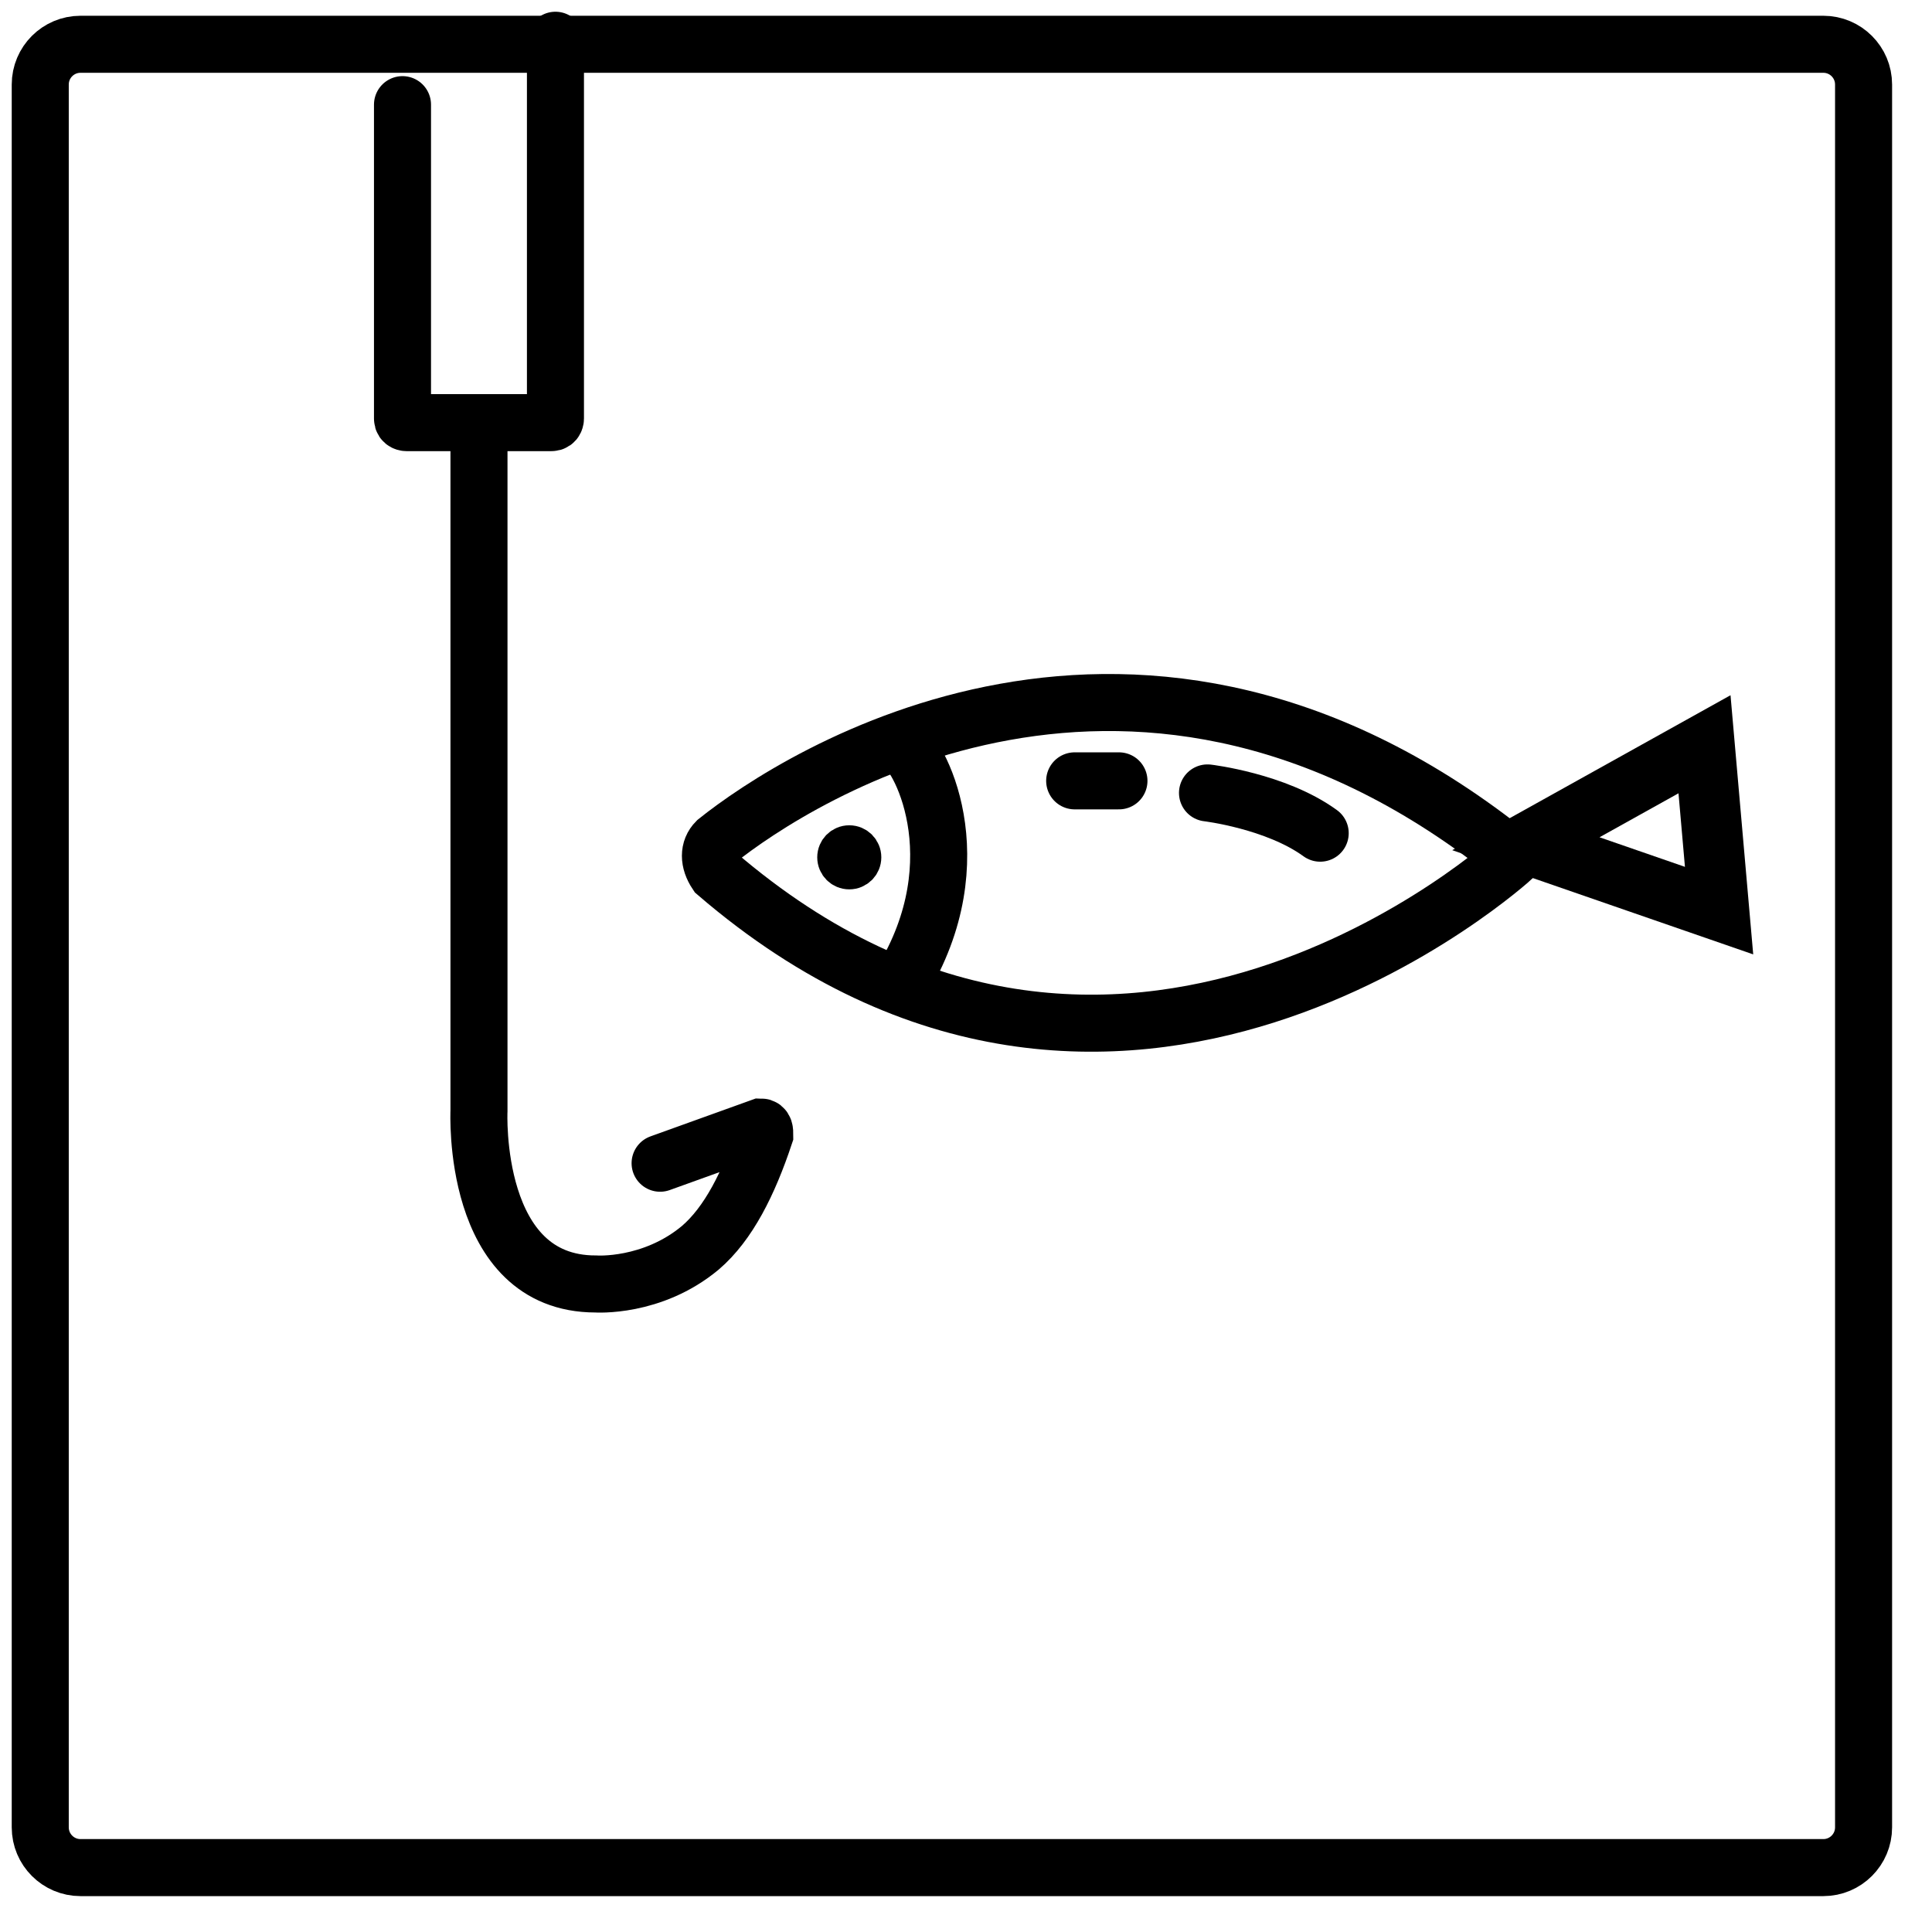
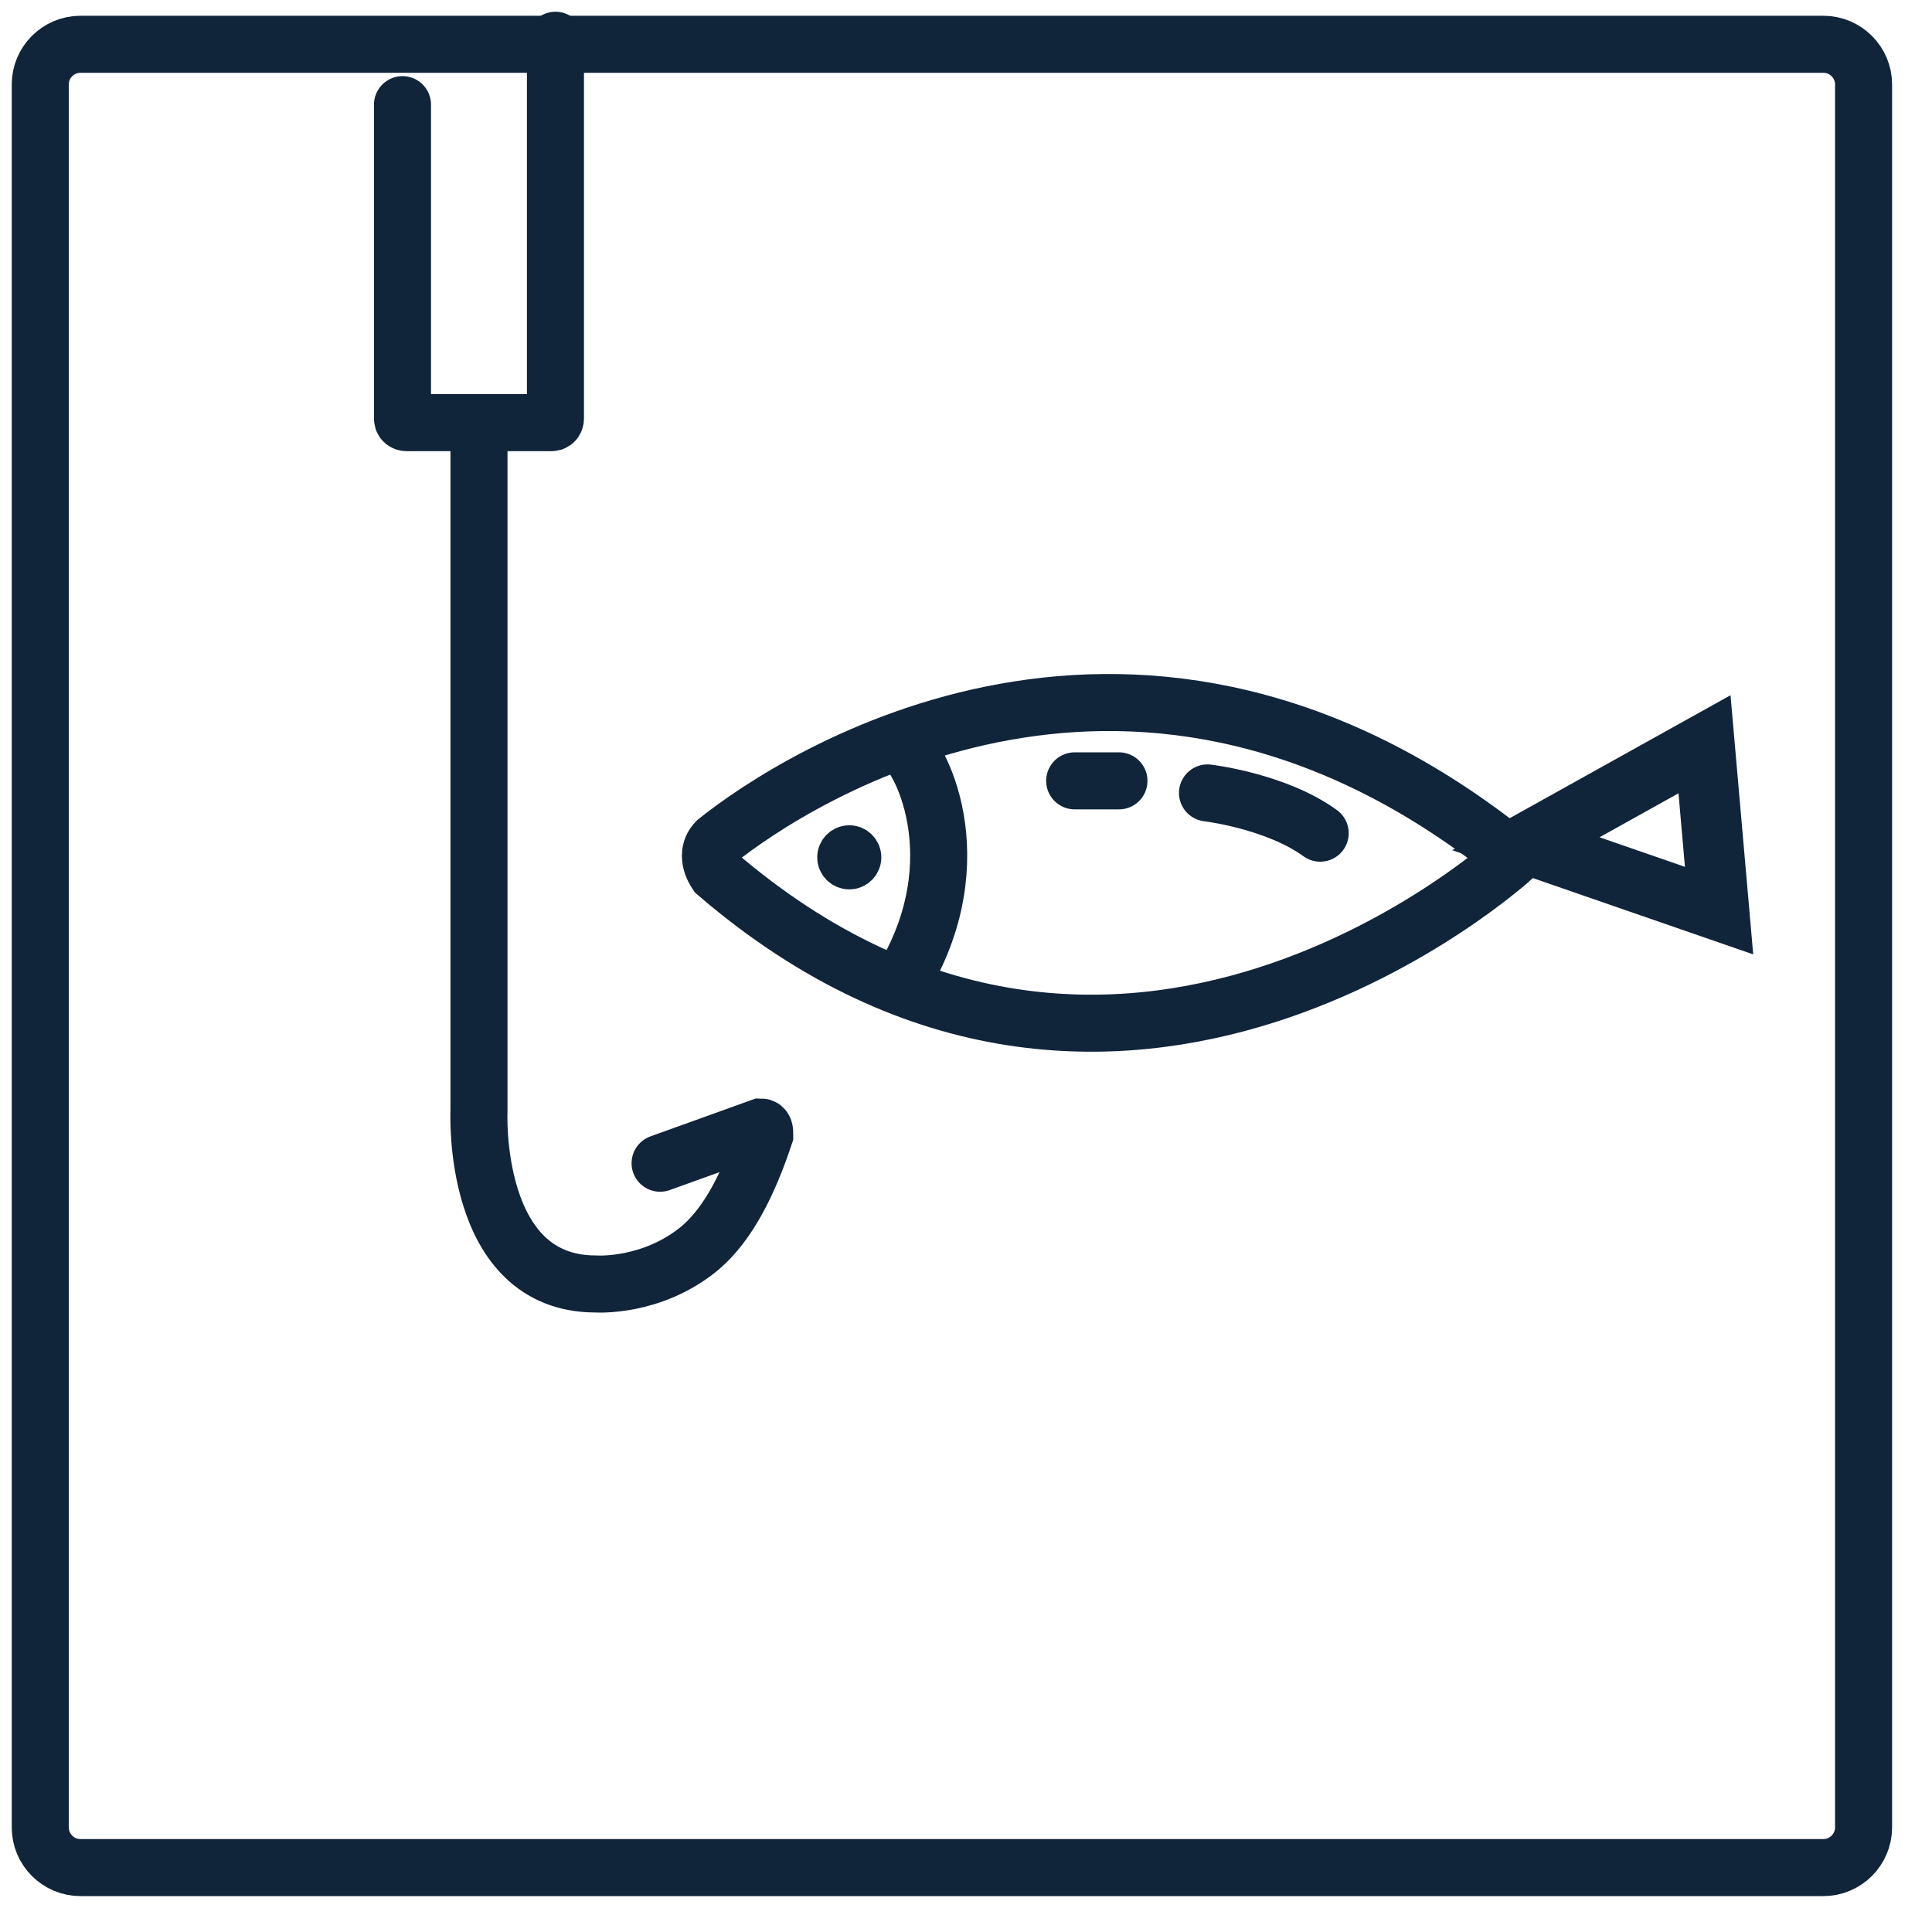
<svg xmlns="http://www.w3.org/2000/svg" width="48" height="48" viewBox="0 0 48 48" fill="none">
-   <path d="M17.8 20.9C19.8 19.3 28.3 13.8 37.6 21.3C37.6 21.3 27.8 30.3 17.8 21.7C17.6 21.4 17.6 21.1 17.8 20.9Z" stroke="black" stroke-width="1.417" stroke-miterlimit="10" />
-   <path d="M22.4 18.5C22.9 18.8 24.3 21.6 22.2 24.7" stroke="black" stroke-width="1.417" stroke-miterlimit="10" />
-   <path d="M30 19.7C30 19.7 31.7 19.9 32.8 20.7" stroke="black" stroke-width="1.417" stroke-miterlimit="10" stroke-linecap="round" />
-   <path d="M27.8 19.4H26.7" stroke="black" stroke-width="1.417" stroke-miterlimit="10" stroke-linecap="round" />
-   <path d="M21.1 21.6C21.266 21.6 21.4 21.466 21.4 21.3C21.4 21.134 21.266 21 21.1 21C20.934 21 20.8 21.134 20.8 21.3C20.8 21.466 20.934 21.6 21.1 21.6Z" fill="black" stroke="black" stroke-width="0.992" stroke-miterlimit="10" />
-   <path d="M42.71 22.624L37.91 20.962L42.348 18.491L42.71 22.624Z" stroke="black" stroke-width="1.5" />
-   <path d="M11.9 10.5V27.6C11.9 27.6 11.7 31.9 14.8 31.9C14.8 31.9 16.2 32 17.4 31C18.1 30.4 18.6 29.4 19 28.2C19 28.1 19 28 18.9 28L16.4 28.9" stroke="black" stroke-width="1.417" stroke-miterlimit="10" stroke-linecap="round" />
-   <path d="M10 2.6V10.4C10 10.5 10.1 10.5 10.1 10.5H13.7C13.8 10.5 13.8 10.4 13.8 10.4V1" stroke="black" stroke-width="1.417" stroke-miterlimit="10" stroke-linecap="round" />
-   <path d="M45.3 1.1H2C1.448 1.1 1 1.548 1 2.1V45.4C1 45.952 1.448 46.4 2 46.4H45.3C45.852 46.4 46.3 45.952 46.3 45.4V2.1C46.3 1.548 45.852 1.1 45.3 1.1Z" stroke="black" stroke-width="1.417" stroke-miterlimit="10" />
+   <path d="M17.8 20.9C19.8 19.3 28.3 13.8 37.6 21.3C37.6 21.3 27.8 30.3 17.8 21.7C17.6 21.4 17.6 21.1 17.8 20.9Z" stroke="#10243a" stroke-width="1.417" stroke-miterlimit="10" />
+   <path d="M22.4 18.5C22.9 18.8 24.3 21.6 22.2 24.7" stroke="#10243a" stroke-width="1.417" stroke-miterlimit="10" />
+   <path d="M30 19.7C30 19.7 31.7 19.9 32.8 20.7" stroke="#10243a" stroke-width="1.417" stroke-miterlimit="10" stroke-linecap="round" />
+   <path d="M27.8 19.4H26.7" stroke="#10243a" stroke-width="1.417" stroke-miterlimit="10" stroke-linecap="round" />
+   <path d="M21.1 21.6C21.266 21.6 21.4 21.466 21.4 21.3C21.4 21.134 21.266 21 21.1 21C20.934 21 20.8 21.134 20.8 21.3C20.8 21.466 20.934 21.6 21.1 21.6Z" fill="#10243a" stroke="#10243a" stroke-width="0.992" stroke-miterlimit="10" />
+   <path d="M42.71 22.624L37.91 20.962L42.348 18.491L42.71 22.624Z" stroke="#10243a" stroke-width="1.5" />
+   <path d="M11.9 10.5V27.6C11.9 27.6 11.7 31.9 14.8 31.9C14.8 31.9 16.2 32 17.4 31C18.1 30.4 18.6 29.4 19 28.2C19 28.1 19 28 18.9 28L16.4 28.9" stroke="#10243a" stroke-width="1.417" stroke-miterlimit="10" stroke-linecap="round" />
+   <path d="M10 2.6V10.4C10 10.5 10.1 10.5 10.1 10.5H13.7C13.8 10.5 13.8 10.4 13.8 10.4V1" stroke="#10243a" stroke-width="1.417" stroke-miterlimit="10" stroke-linecap="round" />
+   <path d="M45.3 1.1H2C1.448 1.1 1 1.548 1 2.1V45.4C1 45.952 1.448 46.4 2 46.4H45.3C45.852 46.4 46.3 45.952 46.3 45.4V2.1C46.3 1.548 45.852 1.1 45.3 1.1Z" stroke="#10243a" stroke-width="1.417" stroke-miterlimit="10" />
</svg>
